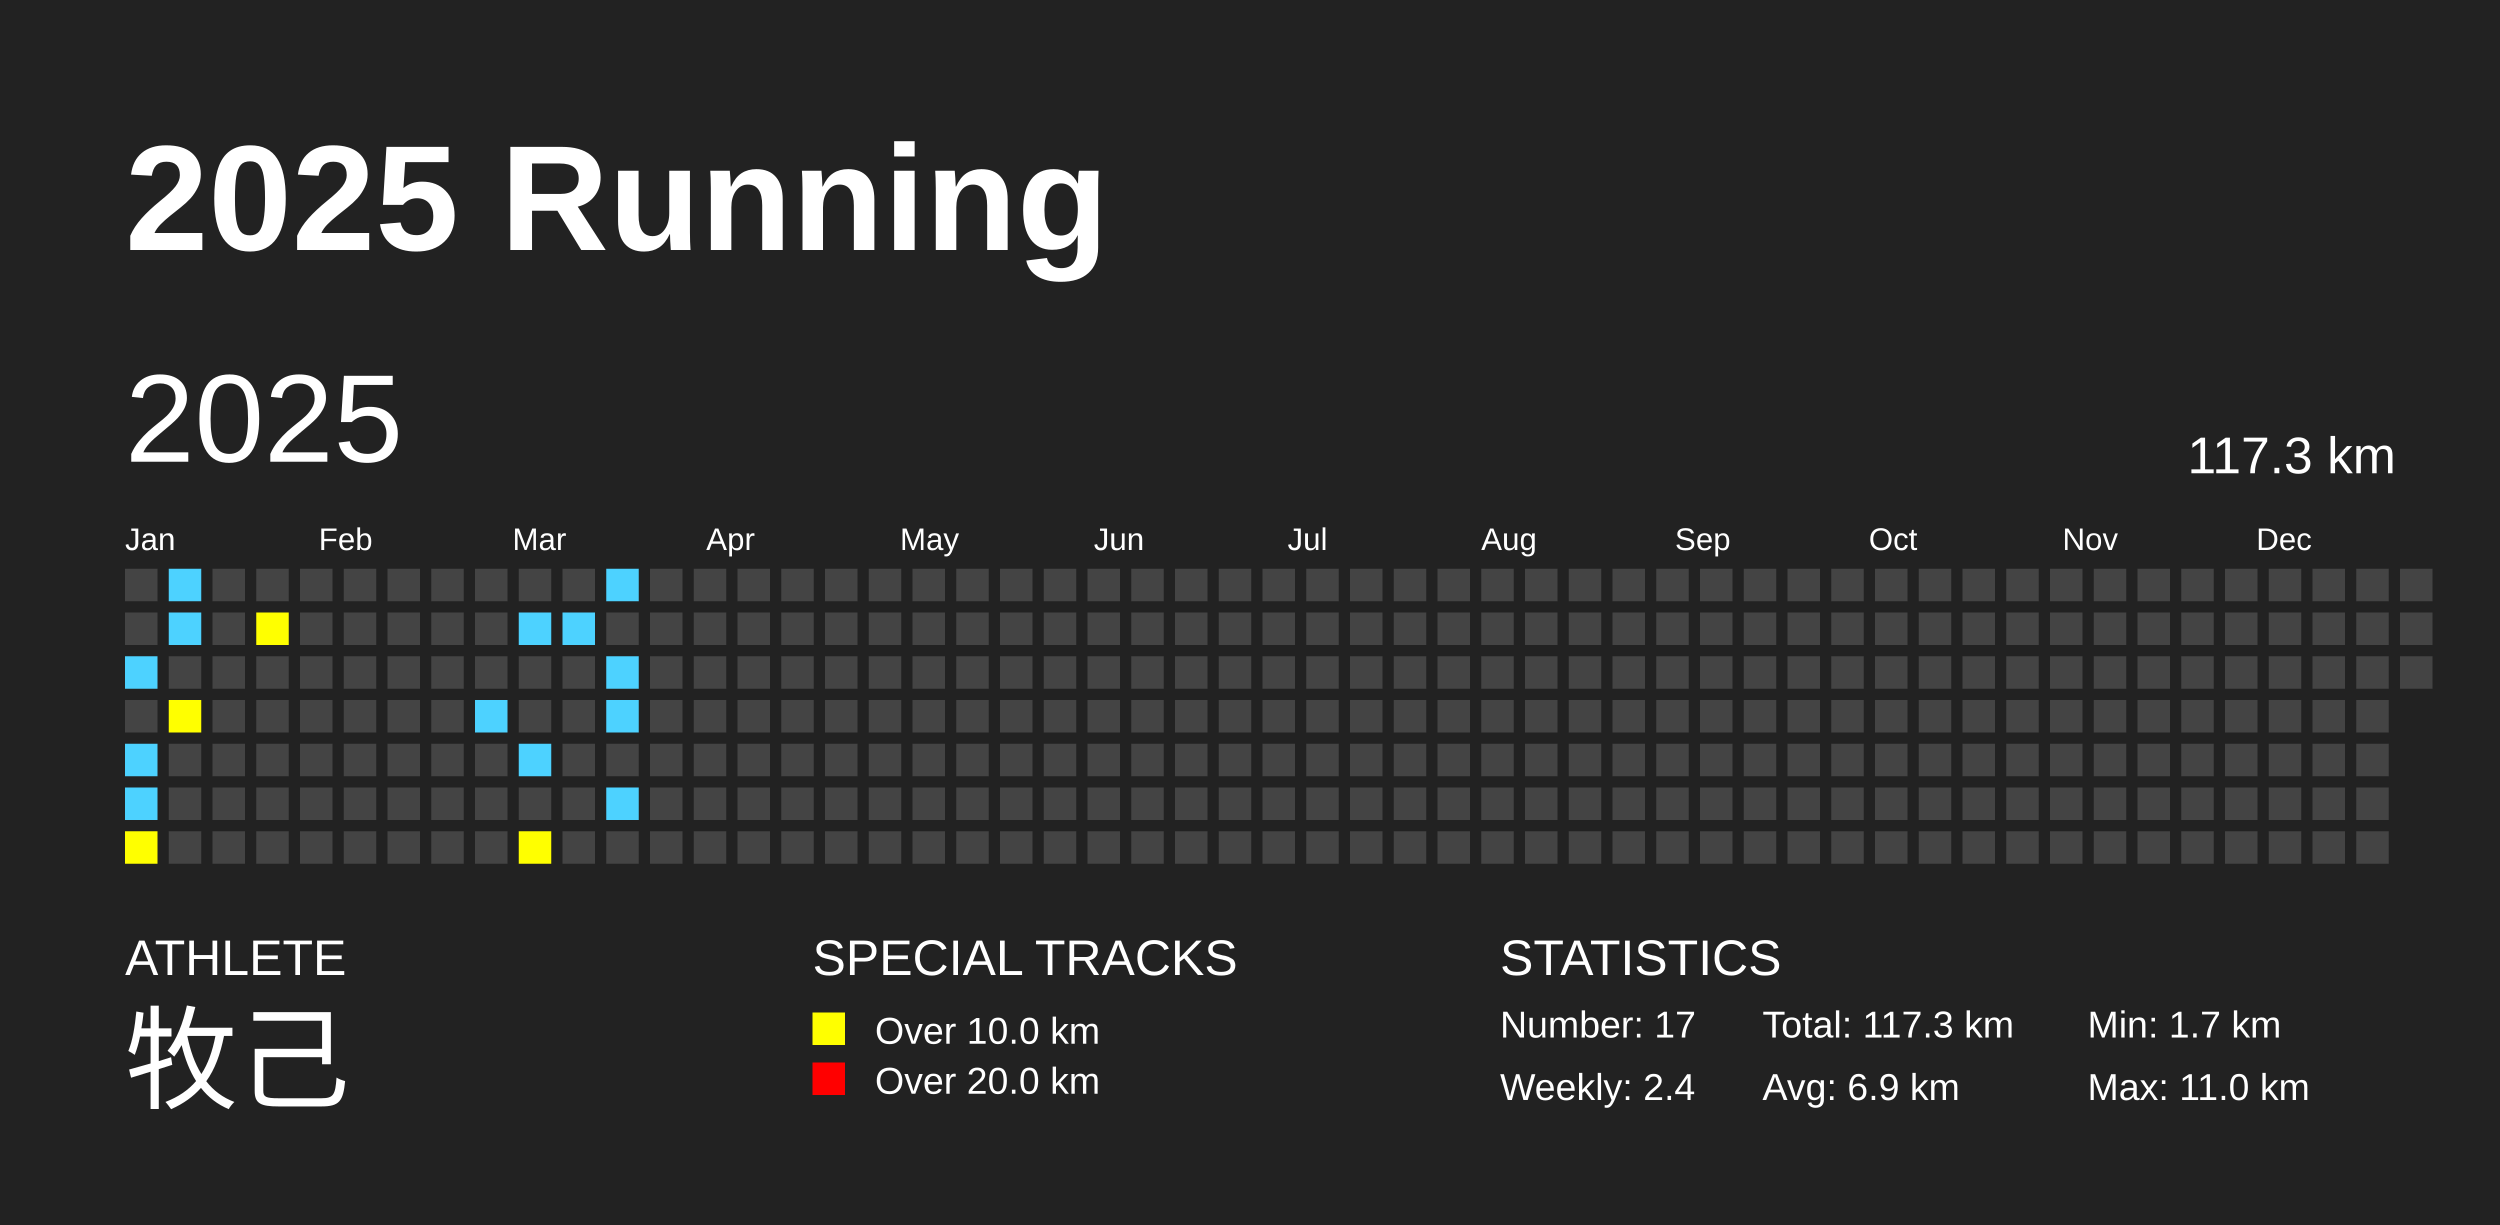
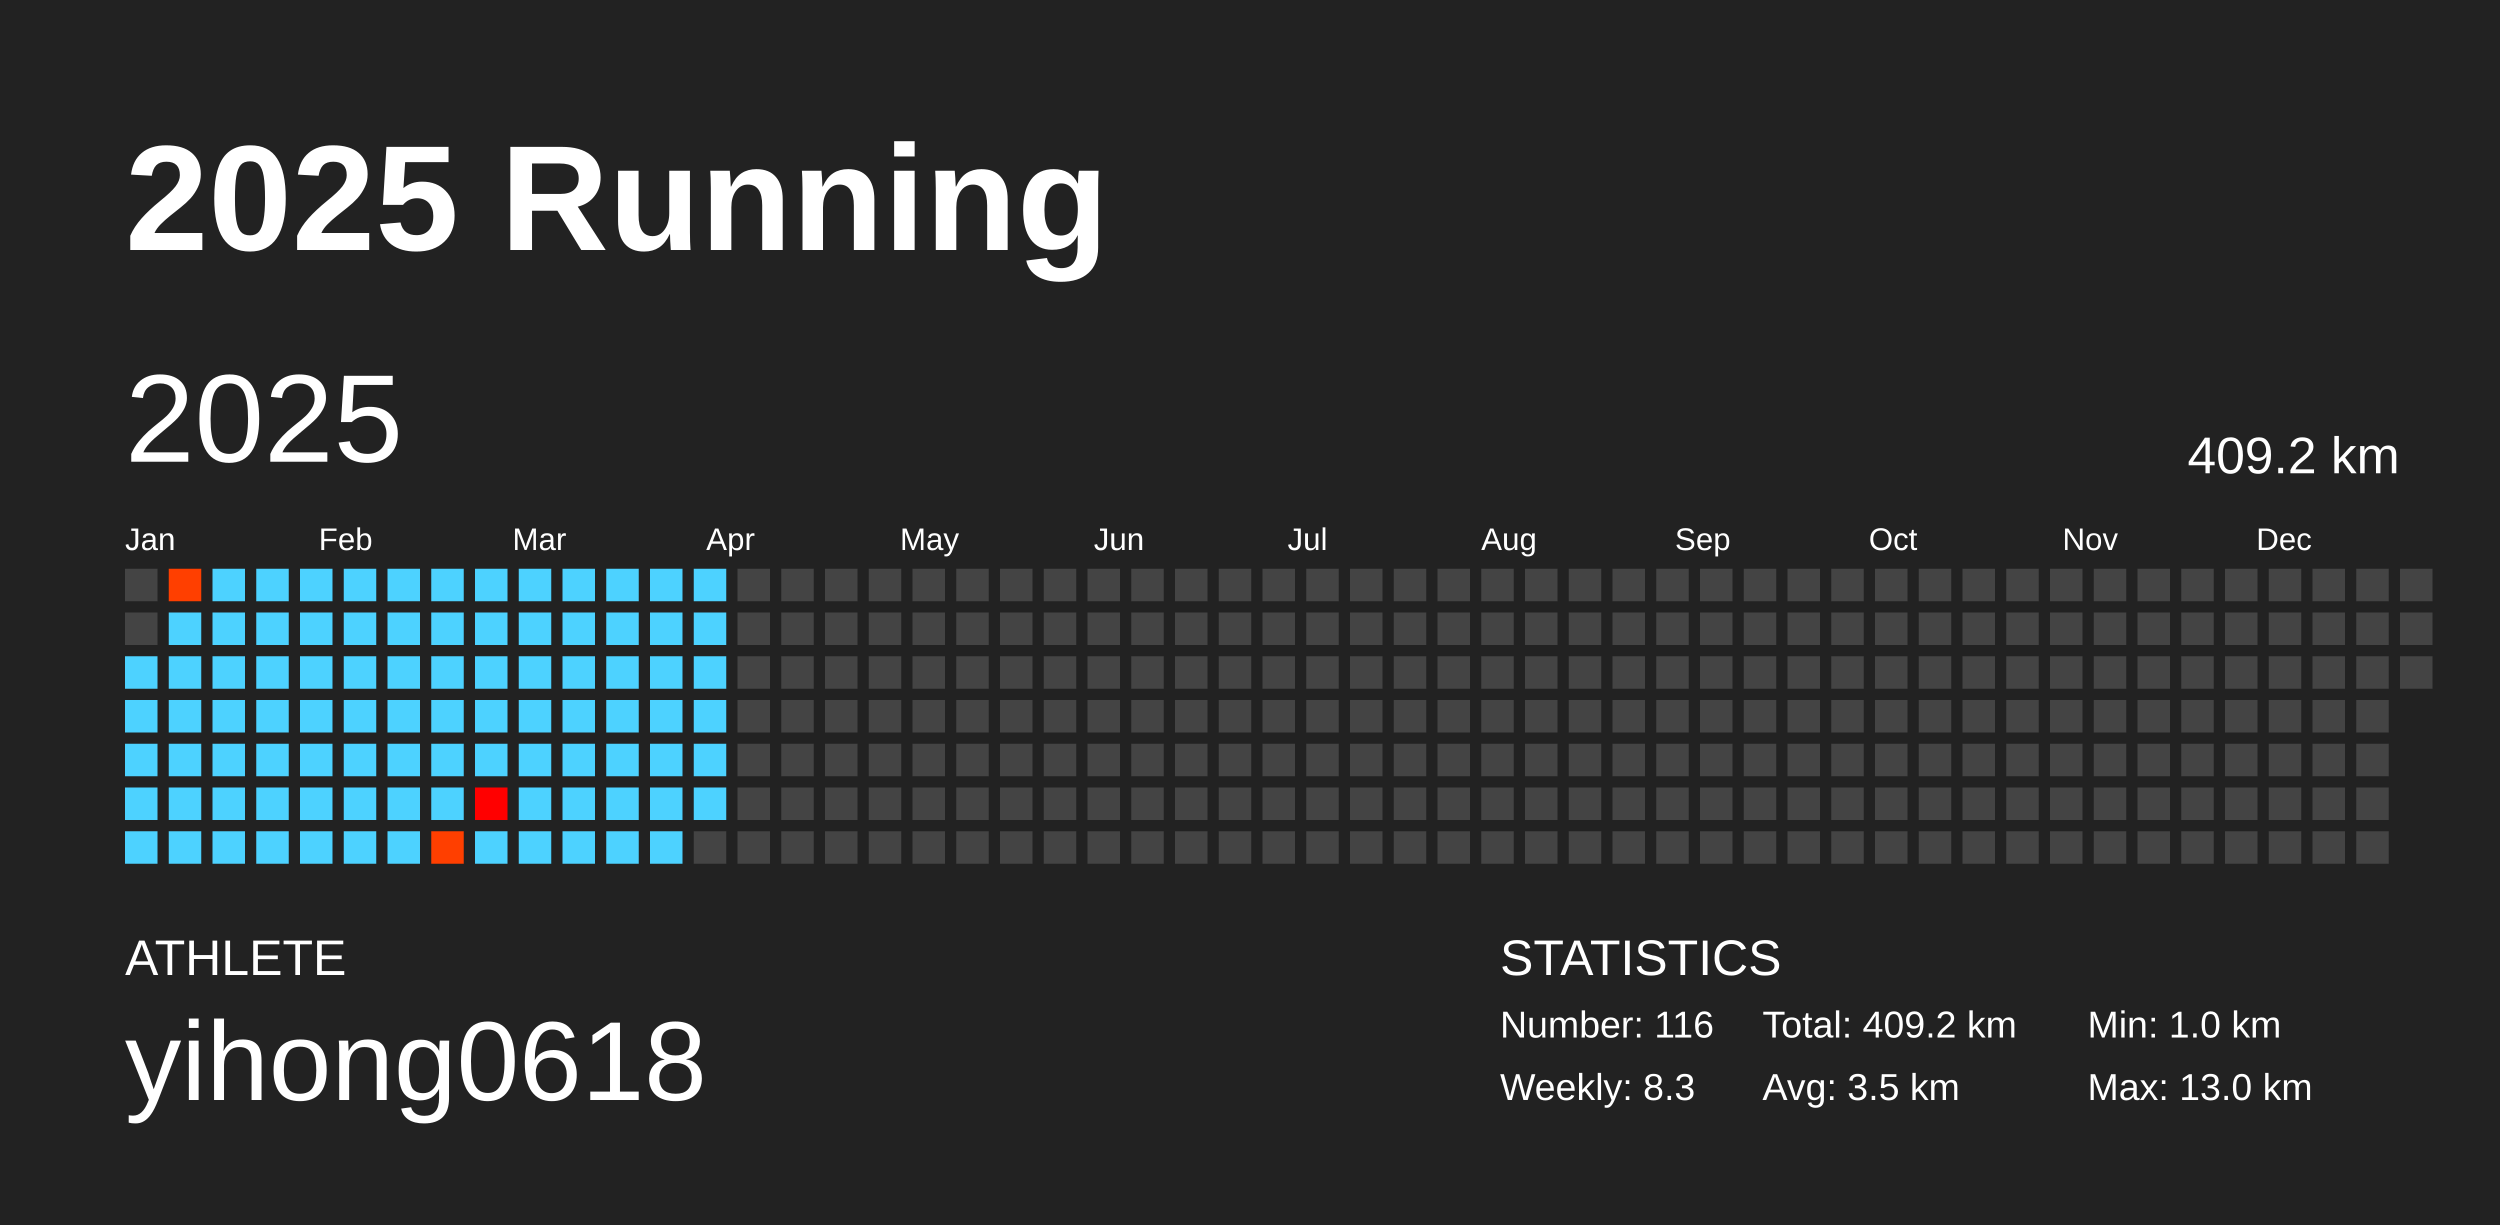
<svg xmlns="http://www.w3.org/2000/svg" baseProfile="full" height="98mm" version="1.1" viewBox="0,0,200,98" width="200mm">
  <defs />
  <rect fill="#222222" height="98" width="200" x="0" y="0" />
  <text fill="#FFFFFF" style="font-size:12px; font-family:Arial; font-weight:bold;" x="10" y="20">2025 Running</text>
  <text fill="#FFFFFF" style="font-size:4px; font-family:Arial" x="10" y="78">ATHLETE</text>
-   <text fill="#FFFFFF" style="font-size:9px; font-family:Arial" x="10" y="88">牧己</text>
-   <text fill="#FFFFFF" style="font-size:4px; font-family:Arial" x="65" y="78">SPECIAL TRACKS</text>
-   <rect fill="yellow" height="2.6" width="2.6" x="65" y="81" />
-   <text fill="#FFFFFF" style="font-size:3px; font-family:Arial" x="70" y="83.5">Over 10.0 km</text>
-   <rect fill="red" height="2.6" width="2.6" x="65" y="85" />
-   <text fill="#FFFFFF" style="font-size:3px; font-family:Arial" x="70" y="87.5">Over 20.0 km</text>
+   <text fill="#FFFFFF" style="font-size:9px; font-family:Arial" x="10" y="88">yihong0618</text>
  <text fill="#FFFFFF" style="font-size:4px; font-family:Arial" x="120" y="78">STATISTICS</text>
-   <text fill="#FFFFFF" style="font-size:3px; font-family:Arial" x="120" y="83">Number: 17</text>
-   <text fill="#FFFFFF" style="font-size:3px; font-family:Arial" x="120" y="88">Weekly: 2.4</text>
-   <text fill="#FFFFFF" style="font-size:3px; font-family:Arial" x="141" y="83">Total: 117.3 km</text>
-   <text fill="#FFFFFF" style="font-size:3px; font-family:Arial" x="141" y="88">Avg: 6.9 km</text>
-   <text fill="#FFFFFF" style="font-size:3px; font-family:Arial" x="167" y="83">Min: 1.7 km</text>
-   <text fill="#FFFFFF" style="font-size:3px; font-family:Arial" x="167" y="88">Max: 11.0 km</text>
+   <text fill="#FFFFFF" style="font-size:3px; font-family:Arial" x="120" y="83">Number: 116</text>
+   <text fill="#FFFFFF" style="font-size:3px; font-family:Arial" x="120" y="88">Weekly: 8.3</text>
+   <text fill="#FFFFFF" style="font-size:3px; font-family:Arial" x="141" y="83">Total: 409.2 km</text>
+   <text fill="#FFFFFF" style="font-size:3px; font-family:Arial" x="141" y="88">Avg: 3.5 km</text>
+   <text fill="#FFFFFF" style="font-size:3px; font-family:Arial" x="167" y="83">Min: 1.0 km</text>
+   <text fill="#FFFFFF" style="font-size:3px; font-family:Arial" x="167" y="88">Max: 13.0 km</text>
  <text dominant-baseline="hanging" fill="#FFFFFF" style="font-size:10.0px; font-family:Arial;" x="10" y="30">2025</text>
-   <text dominant-baseline="hanging" fill="#FFFFFF" style="font-size:4.125px; font-family:Arial;" x="175" y="35">117.3 km</text>
+   <text dominant-baseline="hanging" fill="#FFFFFF" style="font-size:4.125px; font-family:Arial;" x="175" y="35">409.2 km</text>
  <text fill="#FFFFFF" style="font-size:2.5px; font-family:Arial" x="10.0" y="44">Jan</text>
  <text fill="#FFFFFF" style="font-size:2.5px; font-family:Arial" x="25.5" y="44">Feb</text>
  <text fill="#FFFFFF" style="font-size:2.5px; font-family:Arial" x="41.0" y="44">Mar</text>
  <text fill="#FFFFFF" style="font-size:2.5px; font-family:Arial" x="56.5" y="44">Apr</text>
  <text fill="#FFFFFF" style="font-size:2.5px; font-family:Arial" x="72.0" y="44">May</text>
  <text fill="#FFFFFF" style="font-size:2.5px; font-family:Arial" x="87.5" y="44">Jun</text>
  <text fill="#FFFFFF" style="font-size:2.5px; font-family:Arial" x="103.0" y="44">Jul</text>
  <text fill="#FFFFFF" style="font-size:2.5px; font-family:Arial" x="118.5" y="44">Aug</text>
  <text fill="#FFFFFF" style="font-size:2.5px; font-family:Arial" x="134.0" y="44">Sep</text>
  <text fill="#FFFFFF" style="font-size:2.5px; font-family:Arial" x="149.5" y="44">Oct</text>
  <text fill="#FFFFFF" style="font-size:2.5px; font-family:Arial" x="165.0" y="44">Nov</text>
  <text fill="#FFFFFF" style="font-size:2.5px; font-family:Arial" x="180.5" y="44">Dec</text>
  <rect fill="#444444" height="2.6" width="2.6" x="10.0" y="45.5" />
  <rect fill="#444444" height="2.6" width="2.6" x="10.0" y="49.0" />
-   <rect fill="#4DD2FF" height="2.6" width="2.6" x="10.0" y="52.5" />
-   <rect fill="#444444" height="2.6" width="2.6" x="10.0" y="56.0" />
-   <rect fill="#4DD2FF" height="2.6" width="2.6" x="10.0" y="59.5" />
-   <rect fill="#4DD2FF" height="2.6" width="2.6" x="10.0" y="63.0" />
-   <rect fill="yellow" height="2.6" width="2.6" x="10.0" y="66.5" />
-   <rect fill="#4DD2FF" height="2.6" width="2.6" x="13.5" y="45.5" />
-   <rect fill="#4DD2FF" height="2.6" width="2.6" x="13.5" y="49.0" />
-   <rect fill="#444444" height="2.6" width="2.6" x="13.5" y="52.5" />
-   <rect fill="yellow" height="2.6" width="2.6" x="13.5" y="56.0" />
-   <rect fill="#444444" height="2.6" width="2.6" x="13.5" y="59.5" />
-   <rect fill="#444444" height="2.6" width="2.6" x="13.5" y="63.0" />
-   <rect fill="#444444" height="2.6" width="2.6" x="13.5" y="66.5" />
-   <rect fill="#444444" height="2.6" width="2.6" x="17.0" y="45.5" />
-   <rect fill="#444444" height="2.6" width="2.6" x="17.0" y="49.0" />
-   <rect fill="#444444" height="2.6" width="2.6" x="17.0" y="52.5" />
-   <rect fill="#444444" height="2.6" width="2.6" x="17.0" y="56.0" />
-   <rect fill="#444444" height="2.6" width="2.6" x="17.0" y="59.5" />
-   <rect fill="#444444" height="2.6" width="2.6" x="17.0" y="63.0" />
-   <rect fill="#444444" height="2.6" width="2.6" x="17.0" y="66.5" />
-   <rect fill="#444444" height="2.6" width="2.6" x="20.5" y="45.5" />
-   <rect fill="yellow" height="2.6" width="2.6" x="20.5" y="49.0" />
-   <rect fill="#444444" height="2.6" width="2.6" x="20.5" y="52.5" />
-   <rect fill="#444444" height="2.6" width="2.6" x="20.5" y="56.0" />
-   <rect fill="#444444" height="2.6" width="2.6" x="20.5" y="59.5" />
-   <rect fill="#444444" height="2.6" width="2.6" x="20.5" y="63.0" />
-   <rect fill="#444444" height="2.6" width="2.6" x="20.5" y="66.5" />
-   <rect fill="#444444" height="2.6" width="2.6" x="24.0" y="45.5" />
-   <rect fill="#444444" height="2.6" width="2.6" x="24.0" y="49.0" />
-   <rect fill="#444444" height="2.6" width="2.6" x="24.0" y="52.5" />
-   <rect fill="#444444" height="2.6" width="2.6" x="24.0" y="56.0" />
-   <rect fill="#444444" height="2.6" width="2.6" x="24.0" y="59.5" />
-   <rect fill="#444444" height="2.6" width="2.6" x="24.0" y="63.0" />
-   <rect fill="#444444" height="2.6" width="2.6" x="24.0" y="66.5" />
-   <rect fill="#444444" height="2.6" width="2.6" x="27.5" y="45.5" />
-   <rect fill="#444444" height="2.6" width="2.6" x="27.5" y="49.0" />
-   <rect fill="#444444" height="2.6" width="2.6" x="27.5" y="52.5" />
-   <rect fill="#444444" height="2.6" width="2.6" x="27.5" y="56.0" />
-   <rect fill="#444444" height="2.6" width="2.6" x="27.5" y="59.5" />
-   <rect fill="#444444" height="2.6" width="2.6" x="27.5" y="63.0" />
-   <rect fill="#444444" height="2.6" width="2.6" x="27.5" y="66.5" />
-   <rect fill="#444444" height="2.6" width="2.6" x="31.0" y="45.5" />
-   <rect fill="#444444" height="2.6" width="2.6" x="31.0" y="49.0" />
-   <rect fill="#444444" height="2.6" width="2.6" x="31.0" y="52.5" />
-   <rect fill="#444444" height="2.6" width="2.6" x="31.0" y="56.0" />
-   <rect fill="#444444" height="2.6" width="2.6" x="31.0" y="59.5" />
-   <rect fill="#444444" height="2.6" width="2.6" x="31.0" y="63.0" />
-   <rect fill="#444444" height="2.6" width="2.6" x="31.0" y="66.5" />
-   <rect fill="#444444" height="2.6" width="2.6" x="34.5" y="45.5" />
-   <rect fill="#444444" height="2.6" width="2.6" x="34.5" y="49.0" />
-   <rect fill="#444444" height="2.6" width="2.6" x="34.5" y="52.5" />
-   <rect fill="#444444" height="2.6" width="2.6" x="34.5" y="56.0" />
-   <rect fill="#444444" height="2.6" width="2.6" x="34.5" y="59.5" />
-   <rect fill="#444444" height="2.6" width="2.6" x="34.5" y="63.0" />
-   <rect fill="#444444" height="2.6" width="2.6" x="34.5" y="66.5" />
-   <rect fill="#444444" height="2.6" width="2.6" x="38.0" y="45.5" />
-   <rect fill="#444444" height="2.6" width="2.6" x="38.0" y="49.0" />
-   <rect fill="#444444" height="2.6" width="2.6" x="38.0" y="52.5" />
-   <rect fill="#4DD2FF" height="2.6" width="2.6" x="38.0" y="56.0" />
-   <rect fill="#444444" height="2.6" width="2.6" x="38.0" y="59.5" />
-   <rect fill="#444444" height="2.6" width="2.6" x="38.0" y="63.0" />
-   <rect fill="#444444" height="2.6" width="2.6" x="38.0" y="66.5" />
-   <rect fill="#444444" height="2.6" width="2.6" x="41.5" y="45.5" />
-   <rect fill="#4DD2FF" height="2.6" width="2.6" x="41.5" y="49.0" />
-   <rect fill="#444444" height="2.6" width="2.6" x="41.5" y="52.5" />
-   <rect fill="#444444" height="2.6" width="2.6" x="41.5" y="56.0" />
-   <rect fill="#4DD2FF" height="2.6" width="2.6" x="41.5" y="59.5" />
-   <rect fill="#444444" height="2.6" width="2.6" x="41.5" y="63.0" />
-   <rect fill="yellow" height="2.6" width="2.6" x="41.5" y="66.5" />
-   <rect fill="#444444" height="2.6" width="2.6" x="45.0" y="45.5" />
-   <rect fill="#4DD2FF" height="2.6" width="2.6" x="45.0" y="49.0" />
-   <rect fill="#444444" height="2.6" width="2.6" x="45.0" y="52.5" />
-   <rect fill="#444444" height="2.6" width="2.6" x="45.0" y="56.0" />
-   <rect fill="#444444" height="2.6" width="2.6" x="45.0" y="59.5" />
-   <rect fill="#444444" height="2.6" width="2.6" x="45.0" y="63.0" />
-   <rect fill="#444444" height="2.6" width="2.6" x="45.0" y="66.5" />
-   <rect fill="#4DD2FF" height="2.6" width="2.6" x="48.5" y="45.5" />
-   <rect fill="#444444" height="2.6" width="2.6" x="48.5" y="49.0" />
-   <rect fill="#4DD2FF" height="2.6" width="2.6" x="48.5" y="52.5" />
-   <rect fill="#4DD2FF" height="2.6" width="2.6" x="48.5" y="56.0" />
-   <rect fill="#444444" height="2.6" width="2.6" x="48.5" y="59.5" />
-   <rect fill="#4DD2FF" height="2.6" width="2.6" x="48.5" y="63.0" />
-   <rect fill="#444444" height="2.6" width="2.6" x="48.5" y="66.5" />
-   <rect fill="#444444" height="2.6" width="2.6" x="52.0" y="45.5" />
-   <rect fill="#444444" height="2.6" width="2.6" x="52.0" y="49.0" />
-   <rect fill="#444444" height="2.6" width="2.6" x="52.0" y="52.5" />
-   <rect fill="#444444" height="2.6" width="2.6" x="52.0" y="56.0" />
-   <rect fill="#444444" height="2.6" width="2.6" x="52.0" y="59.5" />
-   <rect fill="#444444" height="2.6" width="2.6" x="52.0" y="63.0" />
-   <rect fill="#444444" height="2.6" width="2.6" x="52.0" y="66.5" />
-   <rect fill="#444444" height="2.6" width="2.6" x="55.5" y="45.5" />
-   <rect fill="#444444" height="2.6" width="2.6" x="55.5" y="49.0" />
-   <rect fill="#444444" height="2.6" width="2.6" x="55.5" y="52.5" />
-   <rect fill="#444444" height="2.6" width="2.6" x="55.5" y="56.0" />
-   <rect fill="#444444" height="2.6" width="2.6" x="55.5" y="59.5" />
-   <rect fill="#444444" height="2.6" width="2.6" x="55.5" y="63.0" />
+   <rect fill="#4dd2ff" height="2.6" width="2.6" x="10.0" y="52.5" />
+   <rect fill="#4dd2ff" height="2.6" width="2.6" x="10.0" y="56.0" />
+   <rect fill="#4dd2ff" height="2.6" width="2.6" x="10.0" y="59.5" />
+   <rect fill="#4dd2ff" height="2.6" width="2.6" x="10.0" y="63.0" />
+   <rect fill="#4dd2ff" height="2.6" width="2.6" x="10.0" y="66.5" />
+   <rect fill="#ff3f00" height="2.6" width="2.6" x="13.5" y="45.5" />
+   <rect fill="#4dd2ff" height="2.6" width="2.6" x="13.5" y="49.0" />
+   <rect fill="#4dd2ff" height="2.6" width="2.6" x="13.5" y="52.5" />
+   <rect fill="#4dd2ff" height="2.6" width="2.6" x="13.5" y="56.0" />
+   <rect fill="#4dd2ff" height="2.6" width="2.6" x="13.5" y="59.5" />
+   <rect fill="#4dd2ff" height="2.6" width="2.6" x="13.5" y="63.0" />
+   <rect fill="#4dd2ff" height="2.6" width="2.6" x="13.5" y="66.5" />
+   <rect fill="#4dd2ff" height="2.6" width="2.6" x="17.0" y="45.5" />
+   <rect fill="#4dd2ff" height="2.6" width="2.6" x="17.0" y="49.0" />
+   <rect fill="#4dd2ff" height="2.6" width="2.6" x="17.0" y="52.5" />
+   <rect fill="#4dd2ff" height="2.6" width="2.6" x="17.0" y="56.0" />
+   <rect fill="#4dd2ff" height="2.6" width="2.6" x="17.0" y="59.5" />
+   <rect fill="#4dd2ff" height="2.6" width="2.6" x="17.0" y="63.0" />
+   <rect fill="#4dd2ff" height="2.6" width="2.6" x="17.0" y="66.5" />
+   <rect fill="#4dd2ff" height="2.6" width="2.6" x="20.5" y="45.5" />
+   <rect fill="#4dd2ff" height="2.6" width="2.6" x="20.5" y="49.0" />
+   <rect fill="#4dd2ff" height="2.6" width="2.6" x="20.5" y="52.5" />
+   <rect fill="#4dd2ff" height="2.6" width="2.6" x="20.5" y="56.0" />
+   <rect fill="#4dd2ff" height="2.6" width="2.6" x="20.5" y="59.5" />
+   <rect fill="#4dd2ff" height="2.6" width="2.6" x="20.5" y="63.0" />
+   <rect fill="#4dd2ff" height="2.6" width="2.6" x="20.5" y="66.5" />
+   <rect fill="#4dd2ff" height="2.6" width="2.6" x="24.0" y="45.5" />
+   <rect fill="#4dd2ff" height="2.6" width="2.6" x="24.0" y="49.0" />
+   <rect fill="#4dd2ff" height="2.6" width="2.6" x="24.0" y="52.5" />
+   <rect fill="#4dd2ff" height="2.6" width="2.6" x="24.0" y="56.0" />
+   <rect fill="#4dd2ff" height="2.6" width="2.6" x="24.0" y="59.5" />
+   <rect fill="#4dd2ff" height="2.6" width="2.6" x="24.0" y="63.0" />
+   <rect fill="#4dd2ff" height="2.6" width="2.6" x="24.0" y="66.5" />
+   <rect fill="#4dd2ff" height="2.6" width="2.6" x="27.5" y="45.5" />
+   <rect fill="#4dd2ff" height="2.6" width="2.6" x="27.5" y="49.0" />
+   <rect fill="#4dd2ff" height="2.6" width="2.6" x="27.5" y="52.5" />
+   <rect fill="#4dd2ff" height="2.6" width="2.6" x="27.5" y="56.0" />
+   <rect fill="#4dd2ff" height="2.6" width="2.6" x="27.5" y="59.5" />
+   <rect fill="#4dd2ff" height="2.6" width="2.6" x="27.5" y="63.0" />
+   <rect fill="#4dd2ff" height="2.6" width="2.6" x="27.5" y="66.5" />
+   <rect fill="#4dd2ff" height="2.6" width="2.6" x="31.0" y="45.5" />
+   <rect fill="#4dd2ff" height="2.6" width="2.6" x="31.0" y="49.0" />
+   <rect fill="#4dd2ff" height="2.6" width="2.6" x="31.0" y="52.5" />
+   <rect fill="#4dd2ff" height="2.6" width="2.6" x="31.0" y="56.0" />
+   <rect fill="#4dd2ff" height="2.6" width="2.6" x="31.0" y="59.5" />
+   <rect fill="#4dd2ff" height="2.6" width="2.6" x="31.0" y="63.0" />
+   <rect fill="#4dd2ff" height="2.6" width="2.6" x="31.0" y="66.5" />
+   <rect fill="#4dd2ff" height="2.6" width="2.6" x="34.5" y="45.5" />
+   <rect fill="#4dd2ff" height="2.6" width="2.6" x="34.5" y="49.0" />
+   <rect fill="#4dd2ff" height="2.6" width="2.6" x="34.5" y="52.5" />
+   <rect fill="#4dd2ff" height="2.6" width="2.6" x="34.5" y="56.0" />
+   <rect fill="#4dd2ff" height="2.6" width="2.6" x="34.5" y="59.5" />
+   <rect fill="#4dd2ff" height="2.6" width="2.6" x="34.5" y="63.0" />
+   <rect fill="#ff3f00" height="2.6" width="2.6" x="34.5" y="66.5" />
+   <rect fill="#4dd2ff" height="2.6" width="2.6" x="38.0" y="45.5" />
+   <rect fill="#4dd2ff" height="2.6" width="2.6" x="38.0" y="49.0" />
+   <rect fill="#4dd2ff" height="2.6" width="2.6" x="38.0" y="52.5" />
+   <rect fill="#4dd2ff" height="2.6" width="2.6" x="38.0" y="56.0" />
+   <rect fill="#4dd2ff" height="2.6" width="2.6" x="38.0" y="59.5" />
+   <rect fill="#ff0000" height="2.6" width="2.6" x="38.0" y="63.0" />
+   <rect fill="#4dd2ff" height="2.6" width="2.6" x="38.0" y="66.5" />
+   <rect fill="#4dd2ff" height="2.6" width="2.6" x="41.5" y="45.5" />
+   <rect fill="#4dd2ff" height="2.6" width="2.6" x="41.5" y="49.0" />
+   <rect fill="#4dd2ff" height="2.6" width="2.6" x="41.5" y="52.5" />
+   <rect fill="#4dd2ff" height="2.6" width="2.6" x="41.5" y="56.0" />
+   <rect fill="#4dd2ff" height="2.6" width="2.6" x="41.5" y="59.5" />
+   <rect fill="#4dd2ff" height="2.6" width="2.6" x="41.5" y="63.0" />
+   <rect fill="#4dd2ff" height="2.6" width="2.6" x="41.5" y="66.5" />
+   <rect fill="#4dd2ff" height="2.6" width="2.6" x="45.0" y="45.5" />
+   <rect fill="#4dd2ff" height="2.6" width="2.6" x="45.0" y="49.0" />
+   <rect fill="#4dd2ff" height="2.6" width="2.6" x="45.0" y="52.5" />
+   <rect fill="#4dd2ff" height="2.6" width="2.6" x="45.0" y="56.0" />
+   <rect fill="#4dd2ff" height="2.6" width="2.6" x="45.0" y="59.5" />
+   <rect fill="#4dd2ff" height="2.6" width="2.6" x="45.0" y="63.0" />
+   <rect fill="#4dd2ff" height="2.6" width="2.6" x="45.0" y="66.5" />
+   <rect fill="#4dd2ff" height="2.6" width="2.6" x="48.5" y="45.5" />
+   <rect fill="#4dd2ff" height="2.6" width="2.6" x="48.5" y="49.0" />
+   <rect fill="#4dd2ff" height="2.6" width="2.6" x="48.5" y="52.5" />
+   <rect fill="#4dd2ff" height="2.6" width="2.6" x="48.5" y="56.0" />
+   <rect fill="#4dd2ff" height="2.6" width="2.6" x="48.5" y="59.5" />
+   <rect fill="#4dd2ff" height="2.6" width="2.6" x="48.5" y="63.0" />
+   <rect fill="#4dd2ff" height="2.6" width="2.6" x="48.5" y="66.5" />
+   <rect fill="#4dd2ff" height="2.6" width="2.6" x="52.0" y="45.5" />
+   <rect fill="#4dd2ff" height="2.6" width="2.6" x="52.0" y="49.0" />
+   <rect fill="#4dd2ff" height="2.6" width="2.6" x="52.0" y="52.5" />
+   <rect fill="#4dd2ff" height="2.6" width="2.6" x="52.0" y="56.0" />
+   <rect fill="#4dd2ff" height="2.6" width="2.6" x="52.0" y="59.5" />
+   <rect fill="#4dd2ff" height="2.6" width="2.6" x="52.0" y="63.0" />
+   <rect fill="#4dd2ff" height="2.6" width="2.6" x="52.0" y="66.5" />
+   <rect fill="#4dd2ff" height="2.6" width="2.6" x="55.5" y="45.5" />
+   <rect fill="#4dd2ff" height="2.6" width="2.6" x="55.5" y="49.0" />
+   <rect fill="#4dd2ff" height="2.6" width="2.6" x="55.5" y="52.5" />
+   <rect fill="#4dd2ff" height="2.6" width="2.6" x="55.5" y="56.0" />
+   <rect fill="#4dd2ff" height="2.6" width="2.6" x="55.5" y="59.5" />
+   <rect fill="#4dd2ff" height="2.6" width="2.6" x="55.5" y="63.0" />
  <rect fill="#444444" height="2.6" width="2.6" x="55.5" y="66.5" />
  <rect fill="#444444" height="2.6" width="2.6" x="59.0" y="45.5" />
  <rect fill="#444444" height="2.6" width="2.6" x="59.0" y="49.0" />
  <rect fill="#444444" height="2.6" width="2.6" x="59.0" y="52.5" />
  <rect fill="#444444" height="2.6" width="2.6" x="59.0" y="56.0" />
  <rect fill="#444444" height="2.6" width="2.6" x="59.0" y="59.5" />
  <rect fill="#444444" height="2.6" width="2.6" x="59.0" y="63.0" />
  <rect fill="#444444" height="2.6" width="2.6" x="59.0" y="66.5" />
  <rect fill="#444444" height="2.6" width="2.6" x="62.5" y="45.5" />
  <rect fill="#444444" height="2.6" width="2.6" x="62.5" y="49.0" />
  <rect fill="#444444" height="2.6" width="2.6" x="62.5" y="52.5" />
  <rect fill="#444444" height="2.6" width="2.6" x="62.5" y="56.0" />
  <rect fill="#444444" height="2.6" width="2.6" x="62.5" y="59.5" />
  <rect fill="#444444" height="2.6" width="2.6" x="62.5" y="63.0" />
  <rect fill="#444444" height="2.6" width="2.6" x="62.5" y="66.5" />
  <rect fill="#444444" height="2.6" width="2.6" x="66.0" y="45.5" />
  <rect fill="#444444" height="2.6" width="2.6" x="66.0" y="49.0" />
  <rect fill="#444444" height="2.6" width="2.6" x="66.0" y="52.5" />
  <rect fill="#444444" height="2.6" width="2.6" x="66.0" y="56.0" />
  <rect fill="#444444" height="2.6" width="2.6" x="66.0" y="59.5" />
  <rect fill="#444444" height="2.6" width="2.6" x="66.0" y="63.0" />
  <rect fill="#444444" height="2.6" width="2.6" x="66.0" y="66.5" />
  <rect fill="#444444" height="2.6" width="2.6" x="69.5" y="45.5" />
  <rect fill="#444444" height="2.6" width="2.6" x="69.5" y="49.0" />
  <rect fill="#444444" height="2.6" width="2.6" x="69.5" y="52.5" />
  <rect fill="#444444" height="2.6" width="2.6" x="69.5" y="56.0" />
  <rect fill="#444444" height="2.6" width="2.6" x="69.5" y="59.5" />
  <rect fill="#444444" height="2.6" width="2.6" x="69.5" y="63.0" />
  <rect fill="#444444" height="2.6" width="2.6" x="69.5" y="66.5" />
  <rect fill="#444444" height="2.6" width="2.6" x="73.0" y="45.5" />
  <rect fill="#444444" height="2.6" width="2.6" x="73.0" y="49.0" />
  <rect fill="#444444" height="2.6" width="2.6" x="73.0" y="52.5" />
  <rect fill="#444444" height="2.6" width="2.6" x="73.0" y="56.0" />
  <rect fill="#444444" height="2.6" width="2.6" x="73.0" y="59.5" />
  <rect fill="#444444" height="2.6" width="2.6" x="73.0" y="63.0" />
  <rect fill="#444444" height="2.6" width="2.6" x="73.0" y="66.5" />
  <rect fill="#444444" height="2.6" width="2.6" x="76.5" y="45.5" />
  <rect fill="#444444" height="2.6" width="2.6" x="76.5" y="49.0" />
  <rect fill="#444444" height="2.6" width="2.6" x="76.5" y="52.5" />
  <rect fill="#444444" height="2.6" width="2.6" x="76.5" y="56.0" />
  <rect fill="#444444" height="2.6" width="2.6" x="76.5" y="59.5" />
  <rect fill="#444444" height="2.6" width="2.6" x="76.5" y="63.0" />
  <rect fill="#444444" height="2.6" width="2.6" x="76.5" y="66.5" />
  <rect fill="#444444" height="2.6" width="2.6" x="80.0" y="45.5" />
  <rect fill="#444444" height="2.6" width="2.6" x="80.0" y="49.0" />
  <rect fill="#444444" height="2.6" width="2.6" x="80.0" y="52.5" />
  <rect fill="#444444" height="2.6" width="2.6" x="80.0" y="56.0" />
  <rect fill="#444444" height="2.6" width="2.6" x="80.0" y="59.5" />
  <rect fill="#444444" height="2.6" width="2.6" x="80.0" y="63.0" />
  <rect fill="#444444" height="2.6" width="2.6" x="80.0" y="66.5" />
  <rect fill="#444444" height="2.6" width="2.6" x="83.5" y="45.5" />
  <rect fill="#444444" height="2.6" width="2.6" x="83.5" y="49.0" />
  <rect fill="#444444" height="2.6" width="2.6" x="83.5" y="52.5" />
  <rect fill="#444444" height="2.6" width="2.6" x="83.5" y="56.0" />
  <rect fill="#444444" height="2.6" width="2.6" x="83.5" y="59.5" />
  <rect fill="#444444" height="2.6" width="2.6" x="83.5" y="63.0" />
  <rect fill="#444444" height="2.6" width="2.6" x="83.5" y="66.5" />
  <rect fill="#444444" height="2.6" width="2.6" x="87.0" y="45.5" />
  <rect fill="#444444" height="2.6" width="2.6" x="87.0" y="49.0" />
  <rect fill="#444444" height="2.6" width="2.6" x="87.0" y="52.5" />
  <rect fill="#444444" height="2.6" width="2.6" x="87.0" y="56.0" />
  <rect fill="#444444" height="2.6" width="2.6" x="87.0" y="59.5" />
  <rect fill="#444444" height="2.6" width="2.6" x="87.0" y="63.0" />
  <rect fill="#444444" height="2.6" width="2.6" x="87.0" y="66.5" />
  <rect fill="#444444" height="2.6" width="2.6" x="90.5" y="45.5" />
  <rect fill="#444444" height="2.6" width="2.6" x="90.5" y="49.0" />
  <rect fill="#444444" height="2.6" width="2.6" x="90.5" y="52.5" />
  <rect fill="#444444" height="2.6" width="2.6" x="90.5" y="56.0" />
  <rect fill="#444444" height="2.6" width="2.6" x="90.5" y="59.5" />
  <rect fill="#444444" height="2.6" width="2.6" x="90.5" y="63.0" />
  <rect fill="#444444" height="2.6" width="2.6" x="90.5" y="66.5" />
  <rect fill="#444444" height="2.6" width="2.6" x="94.0" y="45.5" />
  <rect fill="#444444" height="2.6" width="2.6" x="94.0" y="49.0" />
  <rect fill="#444444" height="2.6" width="2.6" x="94.0" y="52.5" />
  <rect fill="#444444" height="2.6" width="2.6" x="94.0" y="56.0" />
  <rect fill="#444444" height="2.6" width="2.6" x="94.0" y="59.5" />
  <rect fill="#444444" height="2.6" width="2.6" x="94.0" y="63.0" />
  <rect fill="#444444" height="2.6" width="2.6" x="94.0" y="66.5" />
  <rect fill="#444444" height="2.6" width="2.6" x="97.5" y="45.5" />
  <rect fill="#444444" height="2.6" width="2.6" x="97.5" y="49.0" />
  <rect fill="#444444" height="2.6" width="2.6" x="97.5" y="52.5" />
  <rect fill="#444444" height="2.6" width="2.6" x="97.5" y="56.0" />
  <rect fill="#444444" height="2.6" width="2.6" x="97.5" y="59.5" />
  <rect fill="#444444" height="2.6" width="2.6" x="97.5" y="63.0" />
  <rect fill="#444444" height="2.6" width="2.6" x="97.5" y="66.5" />
  <rect fill="#444444" height="2.6" width="2.6" x="101.0" y="45.5" />
  <rect fill="#444444" height="2.6" width="2.6" x="101.0" y="49.0" />
  <rect fill="#444444" height="2.6" width="2.6" x="101.0" y="52.5" />
  <rect fill="#444444" height="2.6" width="2.6" x="101.0" y="56.0" />
  <rect fill="#444444" height="2.6" width="2.6" x="101.0" y="59.5" />
  <rect fill="#444444" height="2.6" width="2.6" x="101.0" y="63.0" />
  <rect fill="#444444" height="2.6" width="2.6" x="101.0" y="66.5" />
  <rect fill="#444444" height="2.6" width="2.6" x="104.5" y="45.5" />
  <rect fill="#444444" height="2.6" width="2.6" x="104.5" y="49.0" />
  <rect fill="#444444" height="2.6" width="2.6" x="104.5" y="52.5" />
  <rect fill="#444444" height="2.6" width="2.6" x="104.5" y="56.0" />
  <rect fill="#444444" height="2.6" width="2.6" x="104.5" y="59.5" />
  <rect fill="#444444" height="2.6" width="2.6" x="104.5" y="63.0" />
  <rect fill="#444444" height="2.6" width="2.6" x="104.5" y="66.5" />
  <rect fill="#444444" height="2.6" width="2.6" x="108.0" y="45.5" />
  <rect fill="#444444" height="2.6" width="2.6" x="108.0" y="49.0" />
  <rect fill="#444444" height="2.6" width="2.6" x="108.0" y="52.5" />
  <rect fill="#444444" height="2.6" width="2.6" x="108.0" y="56.0" />
  <rect fill="#444444" height="2.6" width="2.6" x="108.0" y="59.5" />
  <rect fill="#444444" height="2.6" width="2.6" x="108.0" y="63.0" />
  <rect fill="#444444" height="2.6" width="2.6" x="108.0" y="66.5" />
  <rect fill="#444444" height="2.6" width="2.6" x="111.5" y="45.5" />
  <rect fill="#444444" height="2.6" width="2.6" x="111.5" y="49.0" />
  <rect fill="#444444" height="2.6" width="2.6" x="111.5" y="52.5" />
  <rect fill="#444444" height="2.6" width="2.6" x="111.5" y="56.0" />
  <rect fill="#444444" height="2.6" width="2.6" x="111.5" y="59.5" />
  <rect fill="#444444" height="2.6" width="2.6" x="111.5" y="63.0" />
  <rect fill="#444444" height="2.6" width="2.6" x="111.5" y="66.5" />
  <rect fill="#444444" height="2.6" width="2.6" x="115.0" y="45.5" />
  <rect fill="#444444" height="2.6" width="2.6" x="115.0" y="49.0" />
  <rect fill="#444444" height="2.6" width="2.6" x="115.0" y="52.5" />
  <rect fill="#444444" height="2.6" width="2.6" x="115.0" y="56.0" />
  <rect fill="#444444" height="2.6" width="2.6" x="115.0" y="59.5" />
  <rect fill="#444444" height="2.6" width="2.6" x="115.0" y="63.0" />
  <rect fill="#444444" height="2.6" width="2.6" x="115.0" y="66.5" />
  <rect fill="#444444" height="2.6" width="2.6" x="118.5" y="45.5" />
  <rect fill="#444444" height="2.6" width="2.6" x="118.5" y="49.0" />
  <rect fill="#444444" height="2.6" width="2.6" x="118.5" y="52.5" />
  <rect fill="#444444" height="2.6" width="2.6" x="118.5" y="56.0" />
  <rect fill="#444444" height="2.6" width="2.6" x="118.5" y="59.5" />
  <rect fill="#444444" height="2.6" width="2.6" x="118.5" y="63.0" />
  <rect fill="#444444" height="2.6" width="2.6" x="118.5" y="66.5" />
  <rect fill="#444444" height="2.6" width="2.6" x="122.0" y="45.5" />
  <rect fill="#444444" height="2.6" width="2.6" x="122.0" y="49.0" />
  <rect fill="#444444" height="2.6" width="2.6" x="122.0" y="52.5" />
  <rect fill="#444444" height="2.6" width="2.6" x="122.0" y="56.0" />
  <rect fill="#444444" height="2.6" width="2.6" x="122.0" y="59.5" />
  <rect fill="#444444" height="2.6" width="2.6" x="122.0" y="63.0" />
  <rect fill="#444444" height="2.6" width="2.6" x="122.0" y="66.5" />
  <rect fill="#444444" height="2.6" width="2.6" x="125.5" y="45.5" />
  <rect fill="#444444" height="2.6" width="2.6" x="125.5" y="49.0" />
  <rect fill="#444444" height="2.6" width="2.6" x="125.5" y="52.5" />
  <rect fill="#444444" height="2.6" width="2.6" x="125.5" y="56.0" />
  <rect fill="#444444" height="2.6" width="2.6" x="125.5" y="59.5" />
  <rect fill="#444444" height="2.6" width="2.6" x="125.5" y="63.0" />
  <rect fill="#444444" height="2.6" width="2.6" x="125.5" y="66.5" />
  <rect fill="#444444" height="2.6" width="2.6" x="129.0" y="45.5" />
  <rect fill="#444444" height="2.6" width="2.6" x="129.0" y="49.0" />
  <rect fill="#444444" height="2.6" width="2.6" x="129.0" y="52.5" />
  <rect fill="#444444" height="2.6" width="2.6" x="129.0" y="56.0" />
  <rect fill="#444444" height="2.6" width="2.6" x="129.0" y="59.5" />
  <rect fill="#444444" height="2.6" width="2.6" x="129.0" y="63.0" />
  <rect fill="#444444" height="2.6" width="2.6" x="129.0" y="66.5" />
  <rect fill="#444444" height="2.6" width="2.6" x="132.5" y="45.5" />
  <rect fill="#444444" height="2.6" width="2.6" x="132.5" y="49.0" />
  <rect fill="#444444" height="2.6" width="2.6" x="132.5" y="52.5" />
  <rect fill="#444444" height="2.6" width="2.6" x="132.5" y="56.0" />
  <rect fill="#444444" height="2.6" width="2.6" x="132.5" y="59.5" />
  <rect fill="#444444" height="2.6" width="2.6" x="132.5" y="63.0" />
  <rect fill="#444444" height="2.6" width="2.6" x="132.5" y="66.5" />
  <rect fill="#444444" height="2.6" width="2.6" x="136.0" y="45.5" />
  <rect fill="#444444" height="2.6" width="2.6" x="136.0" y="49.0" />
  <rect fill="#444444" height="2.6" width="2.6" x="136.0" y="52.5" />
  <rect fill="#444444" height="2.6" width="2.6" x="136.0" y="56.0" />
  <rect fill="#444444" height="2.6" width="2.6" x="136.0" y="59.5" />
  <rect fill="#444444" height="2.6" width="2.6" x="136.0" y="63.0" />
  <rect fill="#444444" height="2.6" width="2.6" x="136.0" y="66.5" />
  <rect fill="#444444" height="2.6" width="2.6" x="139.5" y="45.5" />
  <rect fill="#444444" height="2.6" width="2.6" x="139.5" y="49.0" />
  <rect fill="#444444" height="2.6" width="2.6" x="139.5" y="52.5" />
  <rect fill="#444444" height="2.6" width="2.6" x="139.5" y="56.0" />
  <rect fill="#444444" height="2.6" width="2.6" x="139.5" y="59.5" />
  <rect fill="#444444" height="2.6" width="2.6" x="139.5" y="63.0" />
  <rect fill="#444444" height="2.6" width="2.6" x="139.5" y="66.5" />
  <rect fill="#444444" height="2.6" width="2.6" x="143.0" y="45.5" />
  <rect fill="#444444" height="2.6" width="2.6" x="143.0" y="49.0" />
  <rect fill="#444444" height="2.6" width="2.6" x="143.0" y="52.5" />
  <rect fill="#444444" height="2.6" width="2.6" x="143.0" y="56.0" />
  <rect fill="#444444" height="2.6" width="2.6" x="143.0" y="59.5" />
  <rect fill="#444444" height="2.6" width="2.6" x="143.0" y="63.0" />
  <rect fill="#444444" height="2.6" width="2.6" x="143.0" y="66.5" />
  <rect fill="#444444" height="2.6" width="2.6" x="146.5" y="45.5" />
  <rect fill="#444444" height="2.6" width="2.6" x="146.5" y="49.0" />
  <rect fill="#444444" height="2.6" width="2.6" x="146.5" y="52.5" />
  <rect fill="#444444" height="2.6" width="2.6" x="146.5" y="56.0" />
  <rect fill="#444444" height="2.6" width="2.6" x="146.5" y="59.5" />
  <rect fill="#444444" height="2.6" width="2.6" x="146.5" y="63.0" />
  <rect fill="#444444" height="2.6" width="2.6" x="146.5" y="66.5" />
  <rect fill="#444444" height="2.6" width="2.6" x="150.0" y="45.5" />
  <rect fill="#444444" height="2.6" width="2.6" x="150.0" y="49.0" />
  <rect fill="#444444" height="2.6" width="2.6" x="150.0" y="52.5" />
  <rect fill="#444444" height="2.6" width="2.6" x="150.0" y="56.0" />
  <rect fill="#444444" height="2.6" width="2.6" x="150.0" y="59.5" />
  <rect fill="#444444" height="2.6" width="2.6" x="150.0" y="63.0" />
  <rect fill="#444444" height="2.6" width="2.6" x="150.0" y="66.5" />
  <rect fill="#444444" height="2.6" width="2.6" x="153.5" y="45.5" />
  <rect fill="#444444" height="2.6" width="2.6" x="153.5" y="49.0" />
  <rect fill="#444444" height="2.6" width="2.6" x="153.5" y="52.5" />
  <rect fill="#444444" height="2.6" width="2.6" x="153.5" y="56.0" />
  <rect fill="#444444" height="2.6" width="2.6" x="153.5" y="59.5" />
  <rect fill="#444444" height="2.6" width="2.6" x="153.5" y="63.0" />
  <rect fill="#444444" height="2.6" width="2.6" x="153.5" y="66.5" />
  <rect fill="#444444" height="2.6" width="2.6" x="157.0" y="45.5" />
  <rect fill="#444444" height="2.6" width="2.6" x="157.0" y="49.0" />
  <rect fill="#444444" height="2.6" width="2.6" x="157.0" y="52.5" />
  <rect fill="#444444" height="2.6" width="2.6" x="157.0" y="56.0" />
  <rect fill="#444444" height="2.6" width="2.6" x="157.0" y="59.5" />
  <rect fill="#444444" height="2.6" width="2.6" x="157.0" y="63.0" />
  <rect fill="#444444" height="2.6" width="2.6" x="157.0" y="66.5" />
  <rect fill="#444444" height="2.6" width="2.6" x="160.5" y="45.5" />
  <rect fill="#444444" height="2.6" width="2.6" x="160.5" y="49.0" />
  <rect fill="#444444" height="2.6" width="2.6" x="160.5" y="52.5" />
  <rect fill="#444444" height="2.6" width="2.6" x="160.5" y="56.0" />
  <rect fill="#444444" height="2.6" width="2.6" x="160.5" y="59.5" />
  <rect fill="#444444" height="2.6" width="2.6" x="160.5" y="63.0" />
  <rect fill="#444444" height="2.6" width="2.6" x="160.5" y="66.5" />
  <rect fill="#444444" height="2.6" width="2.6" x="164.0" y="45.5" />
  <rect fill="#444444" height="2.6" width="2.6" x="164.0" y="49.0" />
  <rect fill="#444444" height="2.6" width="2.6" x="164.0" y="52.5" />
  <rect fill="#444444" height="2.6" width="2.6" x="164.0" y="56.0" />
  <rect fill="#444444" height="2.6" width="2.6" x="164.0" y="59.5" />
  <rect fill="#444444" height="2.6" width="2.6" x="164.0" y="63.0" />
  <rect fill="#444444" height="2.6" width="2.6" x="164.0" y="66.5" />
  <rect fill="#444444" height="2.6" width="2.6" x="167.5" y="45.5" />
  <rect fill="#444444" height="2.6" width="2.6" x="167.5" y="49.0" />
  <rect fill="#444444" height="2.6" width="2.6" x="167.5" y="52.5" />
  <rect fill="#444444" height="2.6" width="2.6" x="167.5" y="56.0" />
  <rect fill="#444444" height="2.6" width="2.6" x="167.5" y="59.5" />
  <rect fill="#444444" height="2.6" width="2.6" x="167.5" y="63.0" />
  <rect fill="#444444" height="2.6" width="2.6" x="167.5" y="66.5" />
  <rect fill="#444444" height="2.6" width="2.6" x="171.0" y="45.5" />
  <rect fill="#444444" height="2.6" width="2.6" x="171.0" y="49.0" />
  <rect fill="#444444" height="2.6" width="2.6" x="171.0" y="52.5" />
  <rect fill="#444444" height="2.6" width="2.6" x="171.0" y="56.0" />
  <rect fill="#444444" height="2.6" width="2.6" x="171.0" y="59.5" />
  <rect fill="#444444" height="2.6" width="2.6" x="171.0" y="63.0" />
  <rect fill="#444444" height="2.6" width="2.6" x="171.0" y="66.5" />
  <rect fill="#444444" height="2.6" width="2.6" x="174.5" y="45.5" />
  <rect fill="#444444" height="2.6" width="2.6" x="174.5" y="49.0" />
  <rect fill="#444444" height="2.6" width="2.6" x="174.5" y="52.5" />
  <rect fill="#444444" height="2.6" width="2.6" x="174.5" y="56.0" />
  <rect fill="#444444" height="2.6" width="2.6" x="174.5" y="59.5" />
  <rect fill="#444444" height="2.6" width="2.6" x="174.5" y="63.0" />
  <rect fill="#444444" height="2.6" width="2.6" x="174.5" y="66.5" />
  <rect fill="#444444" height="2.6" width="2.6" x="178.0" y="45.5" />
  <rect fill="#444444" height="2.6" width="2.6" x="178.0" y="49.0" />
  <rect fill="#444444" height="2.6" width="2.6" x="178.0" y="52.5" />
  <rect fill="#444444" height="2.6" width="2.6" x="178.0" y="56.0" />
  <rect fill="#444444" height="2.6" width="2.6" x="178.0" y="59.5" />
  <rect fill="#444444" height="2.6" width="2.6" x="178.0" y="63.0" />
  <rect fill="#444444" height="2.6" width="2.6" x="178.0" y="66.5" />
  <rect fill="#444444" height="2.6" width="2.6" x="181.5" y="45.5" />
  <rect fill="#444444" height="2.6" width="2.6" x="181.5" y="49.0" />
  <rect fill="#444444" height="2.6" width="2.6" x="181.5" y="52.5" />
  <rect fill="#444444" height="2.6" width="2.6" x="181.5" y="56.0" />
  <rect fill="#444444" height="2.6" width="2.6" x="181.5" y="59.5" />
  <rect fill="#444444" height="2.6" width="2.6" x="181.5" y="63.0" />
  <rect fill="#444444" height="2.6" width="2.6" x="181.5" y="66.5" />
  <rect fill="#444444" height="2.6" width="2.6" x="185.0" y="45.5" />
  <rect fill="#444444" height="2.6" width="2.6" x="185.0" y="49.0" />
  <rect fill="#444444" height="2.6" width="2.6" x="185.0" y="52.5" />
  <rect fill="#444444" height="2.6" width="2.6" x="185.0" y="56.0" />
  <rect fill="#444444" height="2.6" width="2.6" x="185.0" y="59.5" />
  <rect fill="#444444" height="2.6" width="2.6" x="185.0" y="63.0" />
  <rect fill="#444444" height="2.6" width="2.6" x="185.0" y="66.5" />
  <rect fill="#444444" height="2.6" width="2.6" x="188.5" y="45.5" />
  <rect fill="#444444" height="2.6" width="2.6" x="188.5" y="49.0" />
  <rect fill="#444444" height="2.6" width="2.6" x="188.5" y="52.5" />
  <rect fill="#444444" height="2.6" width="2.6" x="188.5" y="56.0" />
  <rect fill="#444444" height="2.6" width="2.6" x="188.5" y="59.5" />
  <rect fill="#444444" height="2.6" width="2.6" x="188.5" y="63.0" />
  <rect fill="#444444" height="2.6" width="2.6" x="188.5" y="66.5" />
  <rect fill="#444444" height="2.6" width="2.6" x="192.0" y="45.5" />
  <rect fill="#444444" height="2.6" width="2.6" x="192.0" y="49.0" />
  <rect fill="#444444" height="2.6" width="2.6" x="192.0" y="52.5" />
</svg>
